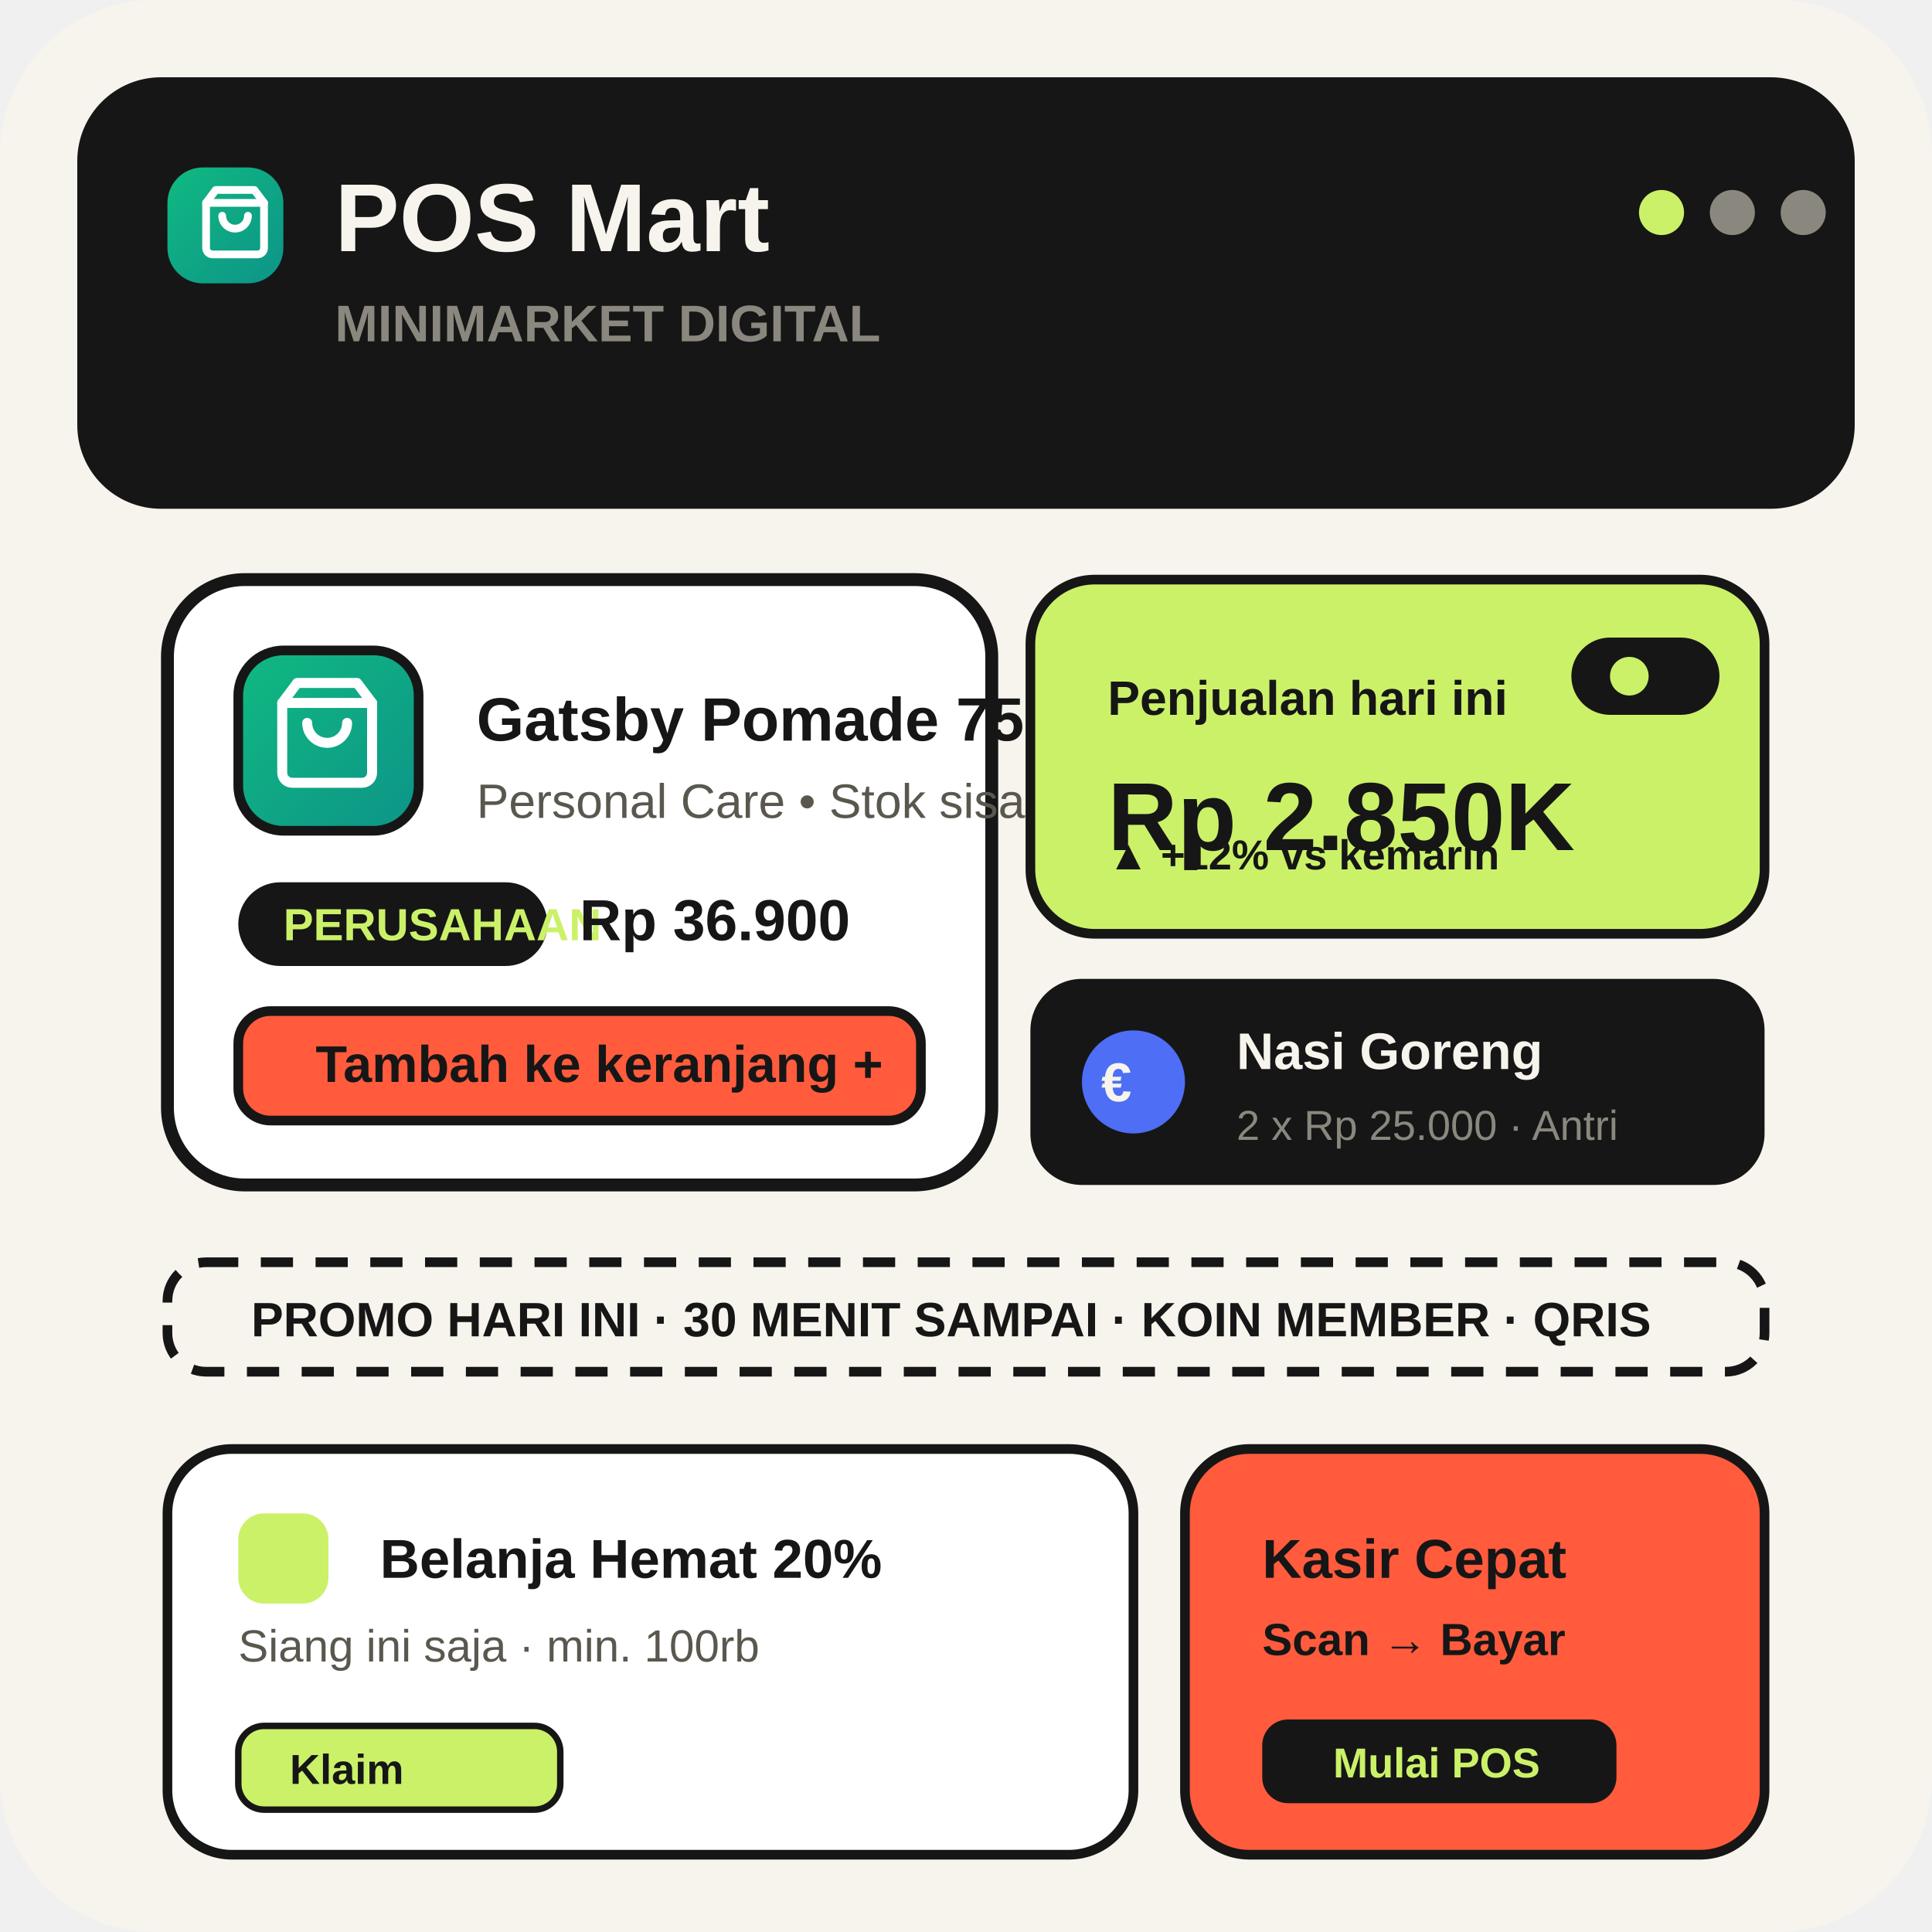
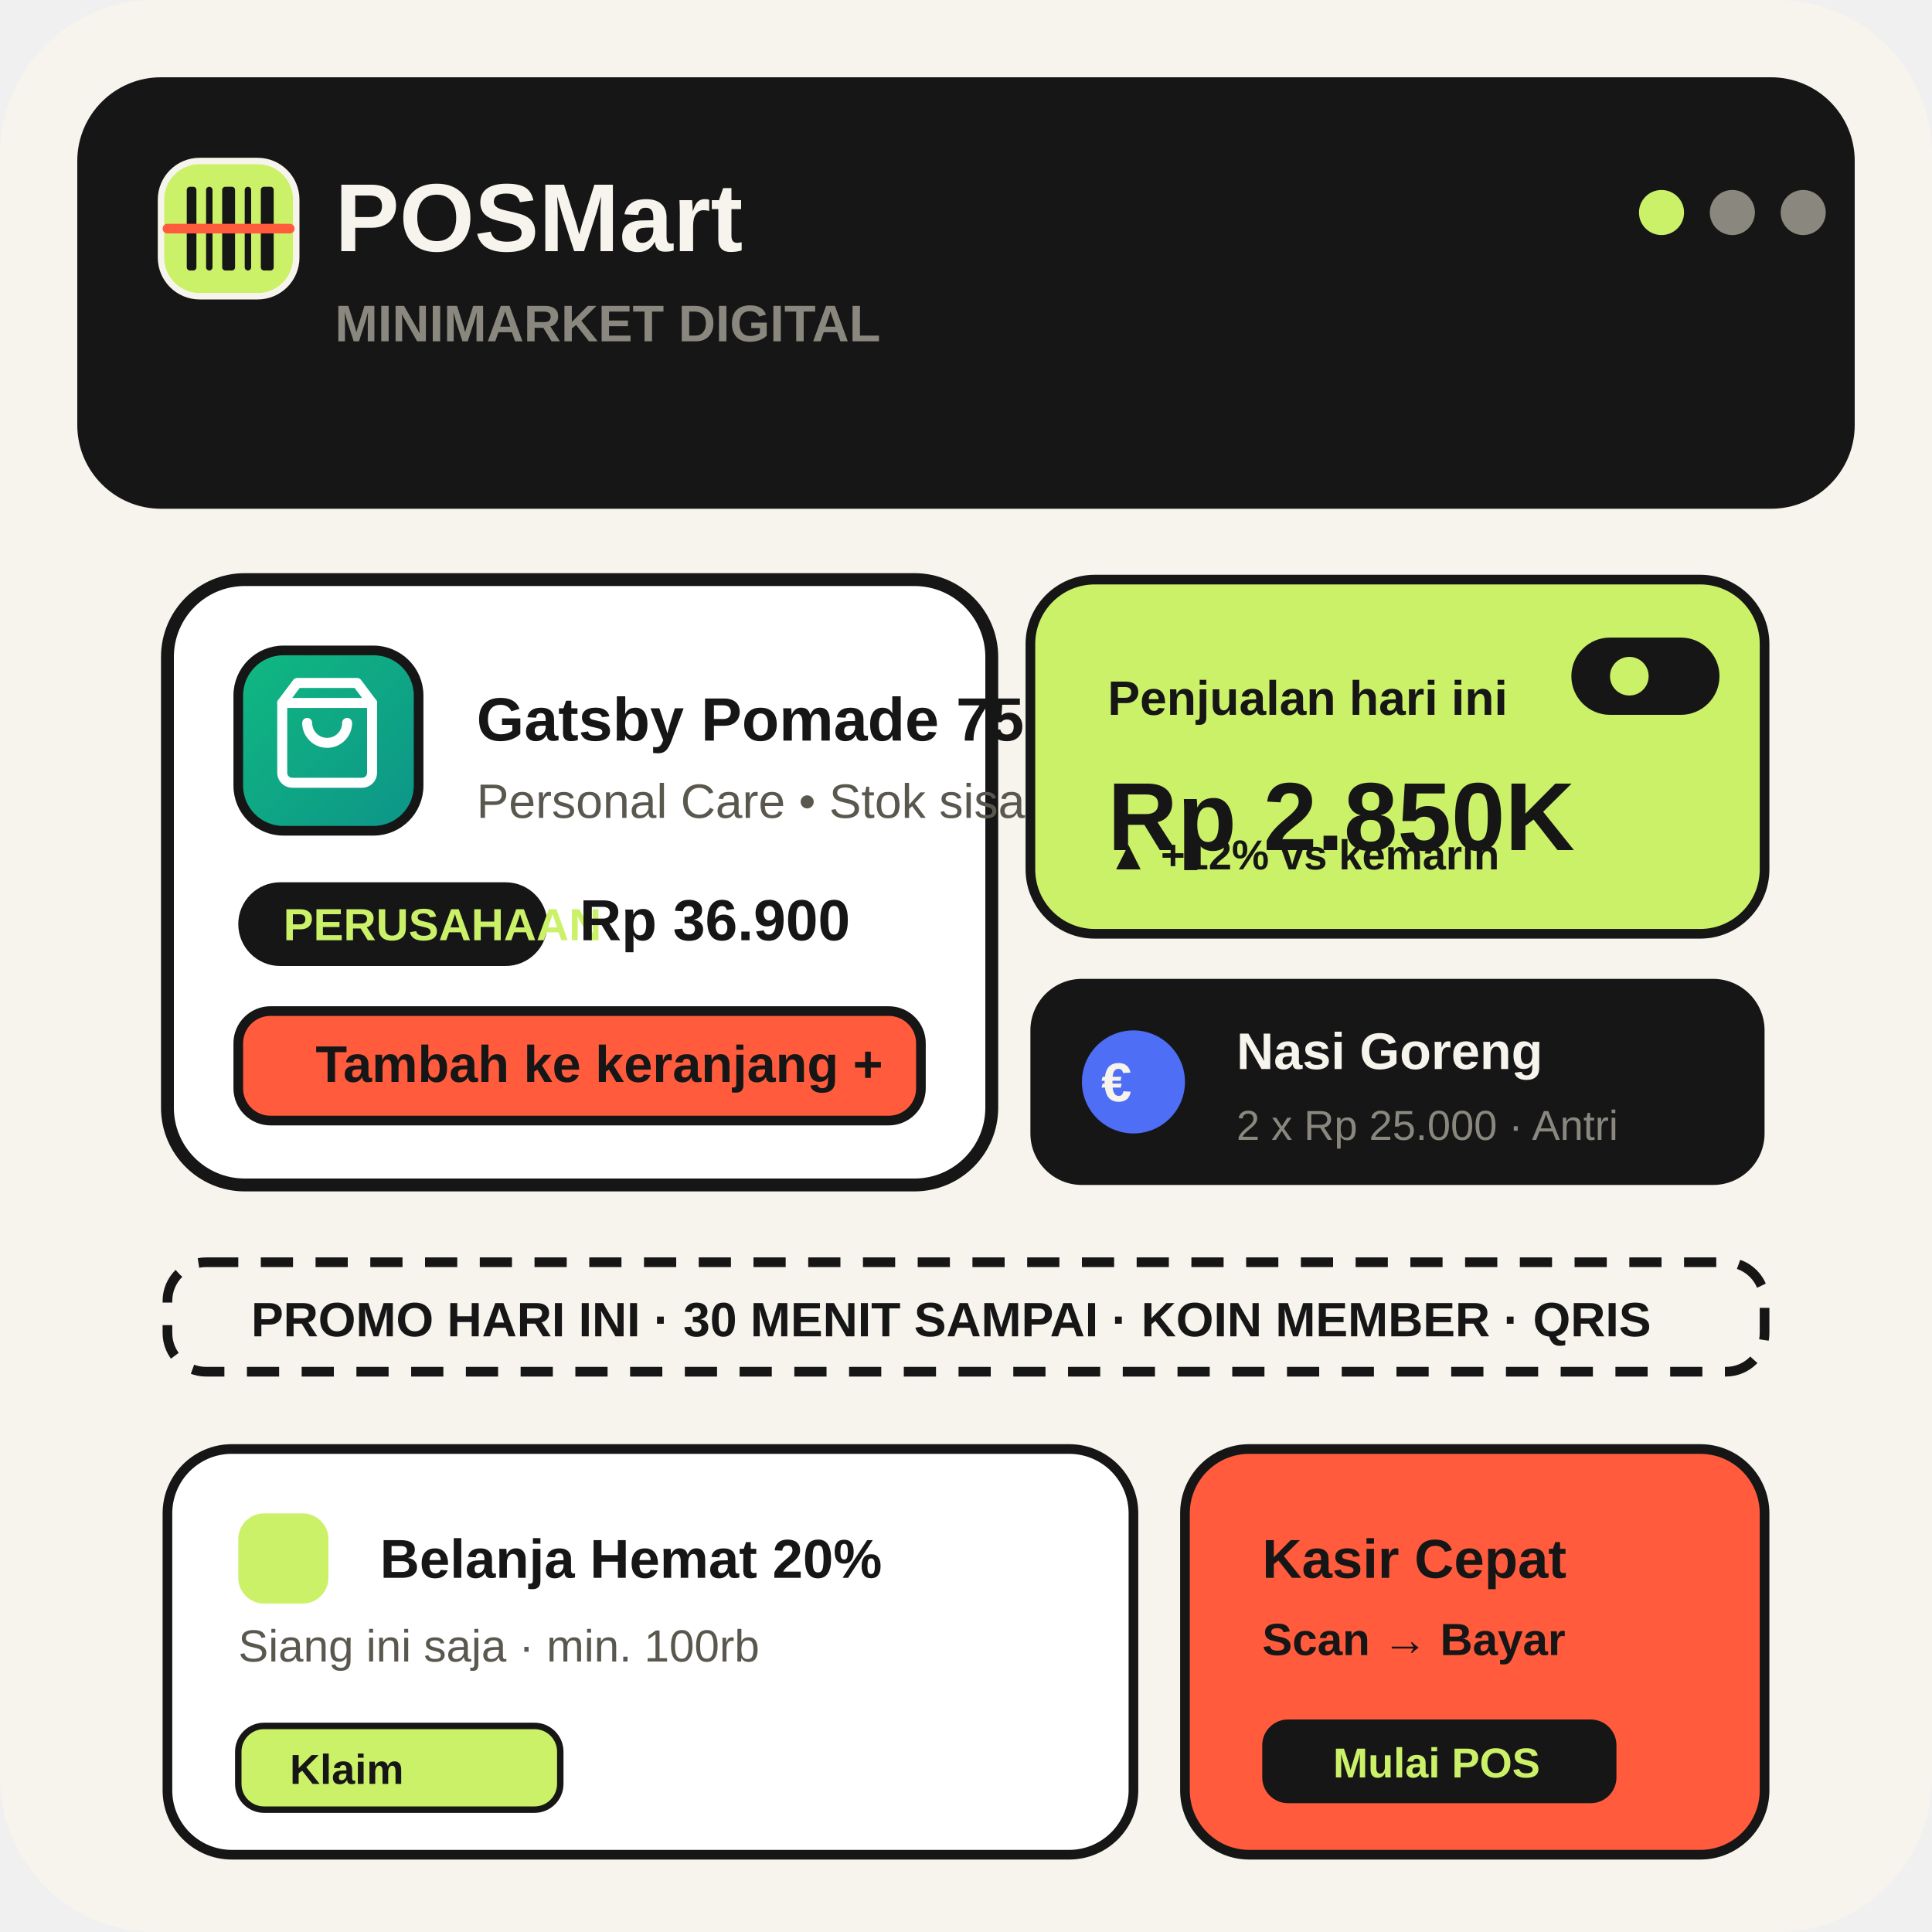
<svg xmlns="http://www.w3.org/2000/svg" viewBox="0 0 600 600" role="img" aria-labelledby="title desc">
  <defs>
    <linearGradient id="brand" x1="0" y1="0" x2="1" y2="1">
      <stop offset="0" stop-color="#10b981" />
      <stop offset="1" stop-color="#0d9488" />
    </linearGradient>
  </defs>
  <rect width="600" height="600" rx="48" fill="#F6F4EC" />
  <rect x="24" y="24" width="552" height="134" rx="26" fill="#161616" />
-   <rect x="52" y="52" width="36" height="36" rx="11" fill="url(#brand)" />
-   <g transform="translate(61 57)" fill="none" stroke="#ffffff" stroke-width="2.4" stroke-linecap="round" stroke-linejoin="round">
-     <path d="M6 2 3 6v14a2 2 0 0 0 2 2h14a2 2 0 0 0 2-2V6l-3-4Z" />
-     <path d="M3 6h18" />
-     <path d="M16 10a4 4 0 0 1-8 0" />
-   </g>
-   <text x="104" y="78" fill="#F6F4EC" font-family="Arial, sans-serif" font-size="30" font-weight="900">POS Mart</text>
+   <rect x="50" y="50" width="42" height="42" rx="12" fill="#CBF169" stroke="#F6F4EC" stroke-width="2" />
+   <rect x="58" y="58" width="3" height="26" rx="1" fill="#161616" />
+   <rect x="64" y="58" width="2" height="26" rx="1" fill="#161616" />
+   <rect x="69" y="58" width="4" height="26" rx="1" fill="#161616" />
+   <rect x="76" y="58" width="2" height="26" rx="1" fill="#161616" />
+   <rect x="81" y="58" width="4" height="26" rx="1" fill="#161616" />
+   <line x1="52" y1="71" x2="90" y2="71" stroke="#FF5B3C" stroke-width="3" stroke-linecap="round" />
+   <text x="104" y="78" fill="#F6F4EC" font-family="Arial, sans-serif" font-size="30" font-weight="900">POSMart</text>
  <text x="104" y="106" fill="#8A887E" font-family="Arial, sans-serif" font-size="16" font-weight="700">MINIMARKET DIGITAL</text>
  <circle cx="516" cy="66" r="7" fill="#CBF169" />
  <circle cx="538" cy="66" r="7" fill="#8A887E" />
  <circle cx="560" cy="66" r="7" fill="#8A887E" />
  <rect x="52" y="180" width="256" height="188" rx="24" fill="#FFFFFF" stroke="#161616" stroke-width="4" />
  <rect x="74" y="202" width="56" height="56" rx="14" fill="url(#brand)" stroke="#161616" stroke-width="3" />
  <g transform="translate(83 209) scale(1.55)" fill="none" stroke="#ffffff" stroke-width="2" stroke-linecap="round" stroke-linejoin="round">
    <path d="M6 2 3 6v14a2 2 0 0 0 2 2h14a2 2 0 0 0 2-2V6l-3-4Z" />
    <path d="M3 6h18" />
    <path d="M16 10a4 4 0 0 1-8 0" />
  </g>
  <text x="148" y="230" fill="#161616" font-family="Arial, sans-serif" font-size="19" font-weight="900">Gatsby Pomade 75 g</text>
  <text x="148" y="254" fill="#5A584E" font-family="Arial, sans-serif" font-size="15">Personal Care • Stok sisa 2</text>
  <rect x="74" y="274" width="96" height="26" rx="13" fill="#161616" />
  <text x="88" y="292" fill="#CBF169" font-family="Arial, sans-serif" font-size="14" font-weight="800">PERUSAHAAN</text>
  <text x="180" y="292" fill="#161616" font-family="Arial, sans-serif" font-size="18" font-weight="900">Rp 36.900</text>
  <rect x="74" y="314" width="212" height="34" rx="10" fill="#FF5B3C" stroke="#161616" stroke-width="3" />
  <text x="98" y="336" fill="#161616" font-family="Arial, sans-serif" font-size="16" font-weight="900">Tambah ke keranjang +</text>
  <rect x="320" y="180" width="228" height="110" rx="20" fill="#CBF169" stroke="#161616" stroke-width="3" />
  <text x="344" y="222" fill="#161616" font-family="Arial, sans-serif" font-size="15" font-weight="700">Penjualan hari ini</text>
  <text x="344" y="264" fill="#161616" font-family="Arial, sans-serif" font-size="30" font-weight="900">Rp 2.850K</text>
  <rect x="488" y="198" width="46" height="24" rx="12" fill="#161616" />
  <circle cx="506" cy="210" r="6" fill="#CBF169" />
  <circle cx="506" cy="210" r="3" fill="#161616" opacity="0" />
  <text x="344" y="270" fill="#161616" font-family="Arial, sans-serif" font-size="13" font-weight="800">▲ +12% vs kemarin</text>
  <rect x="320" y="304" width="228" height="64" rx="16" fill="#161616" />
  <circle cx="352" cy="336" r="16" fill="#4D6EF5" />
  <text x="342" y="342" fill="#F6F4EC" font-family="Arial, sans-serif" font-size="17" font-weight="900">€</text>
  <text x="384" y="332" fill="#F6F4EC" font-family="Arial, sans-serif" font-size="16" font-weight="800">Nasi Goreng</text>
  <text x="384" y="354" fill="#8A887E" font-family="Arial, sans-serif" font-size="13">2 x Rp 25.000 · Antri</text>
  <rect x="52" y="392" width="496" height="34" rx="12" fill="#F6F4EC" stroke="#161616" stroke-width="3" stroke-dasharray="10 7" />
  <text x="78" y="415" fill="#161616" font-family="Arial, sans-serif" font-size="15" font-weight="900">PROMO HARI INI · 30 MENIT SAMPAI · KOIN MEMBER · QRIS</text>
  <rect x="52" y="450" width="300" height="126" rx="20" fill="#FFFFFF" stroke="#161616" stroke-width="3" />
  <rect x="74" y="470" width="28" height="28" rx="8" fill="#CBF169" />
  <text x="118" y="490" fill="#161616" font-family="Arial, sans-serif" font-size="17" font-weight="900">Belanja Hemat 20%</text>
  <text x="74" y="516" fill="#5A584E" font-family="Arial, sans-serif" font-size="14">Siang ini saja · min. 100rb</text>
  <rect x="74" y="536" width="100" height="26" rx="8" fill="#CBF169" stroke="#161616" stroke-width="2" />
  <text x="90" y="554" fill="#161616" font-family="Arial, sans-serif" font-size="13" font-weight="900">Klaim</text>
  <rect x="368" y="450" width="180" height="126" rx="20" fill="#FF5B3C" stroke="#161616" stroke-width="3" />
  <text x="392" y="490" fill="#161616" font-family="Arial, sans-serif" font-size="17" font-weight="900">Kasir Cepat</text>
  <text x="392" y="514" fill="#161616" font-family="Arial, sans-serif" font-size="14" font-weight="700">Scan → Bayar</text>
  <rect x="392" y="534" width="110" height="26" rx="8" fill="#161616" />
  <text x="414" y="552" fill="#CBF169" font-family="Arial, sans-serif" font-size="13" font-weight="900">Mulai POS</text>
</svg>
